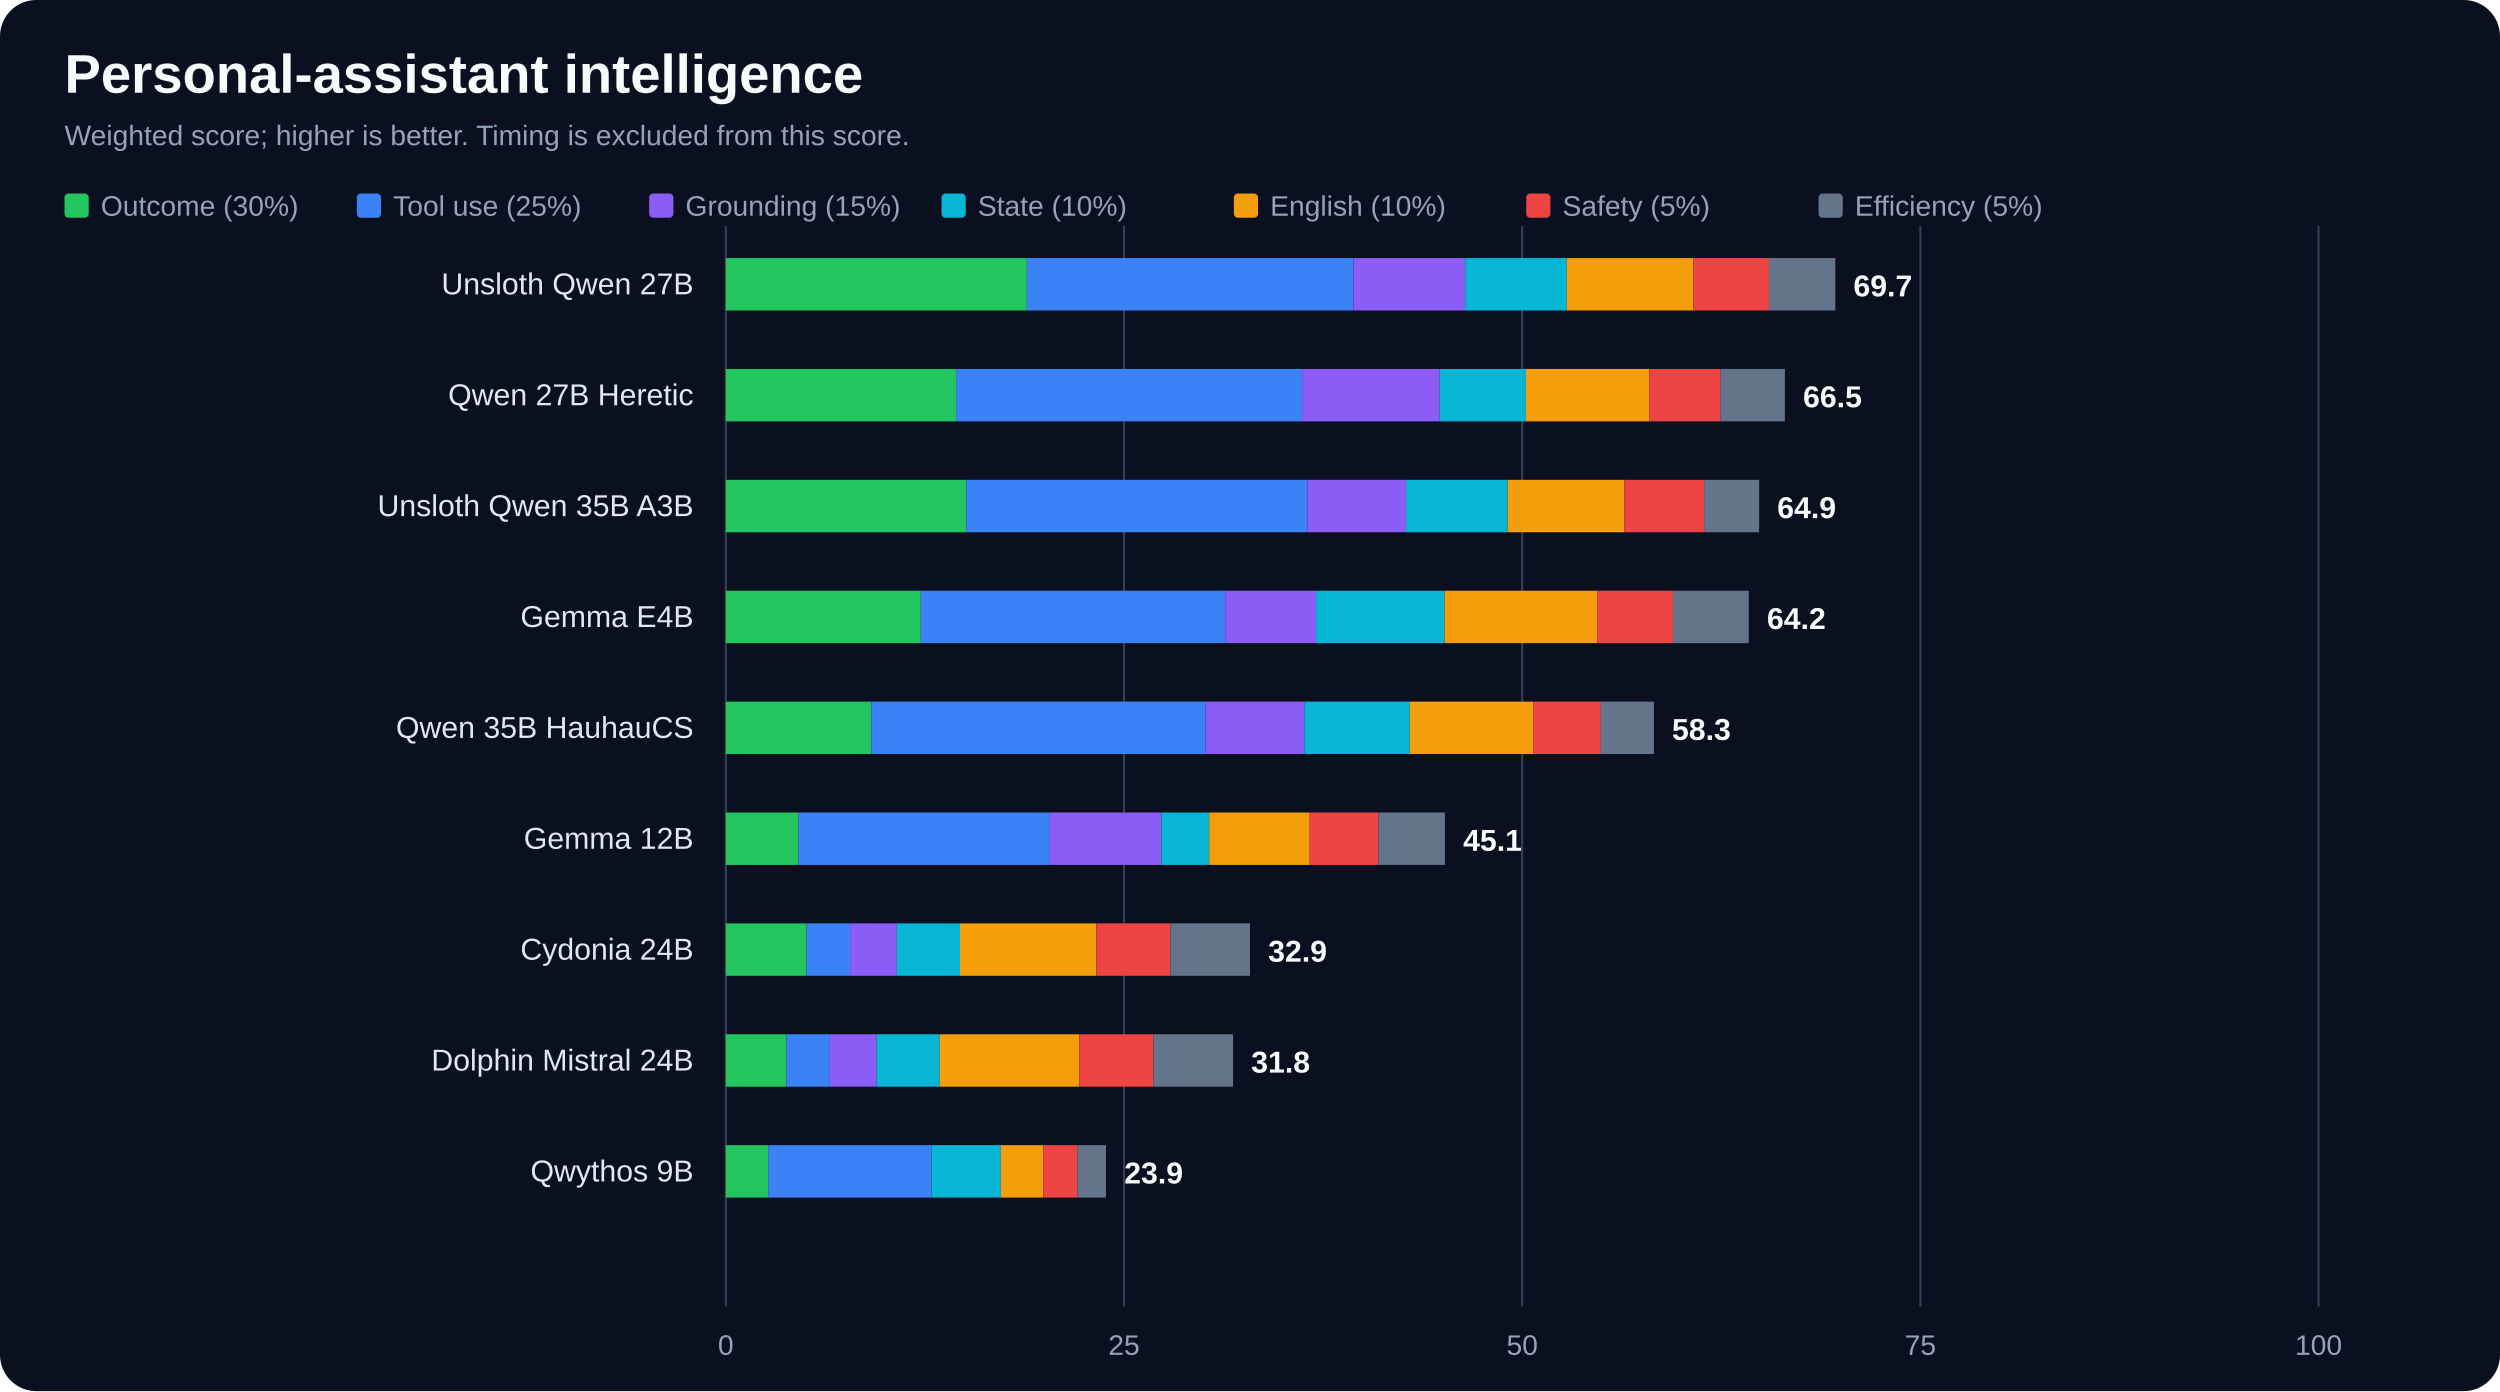
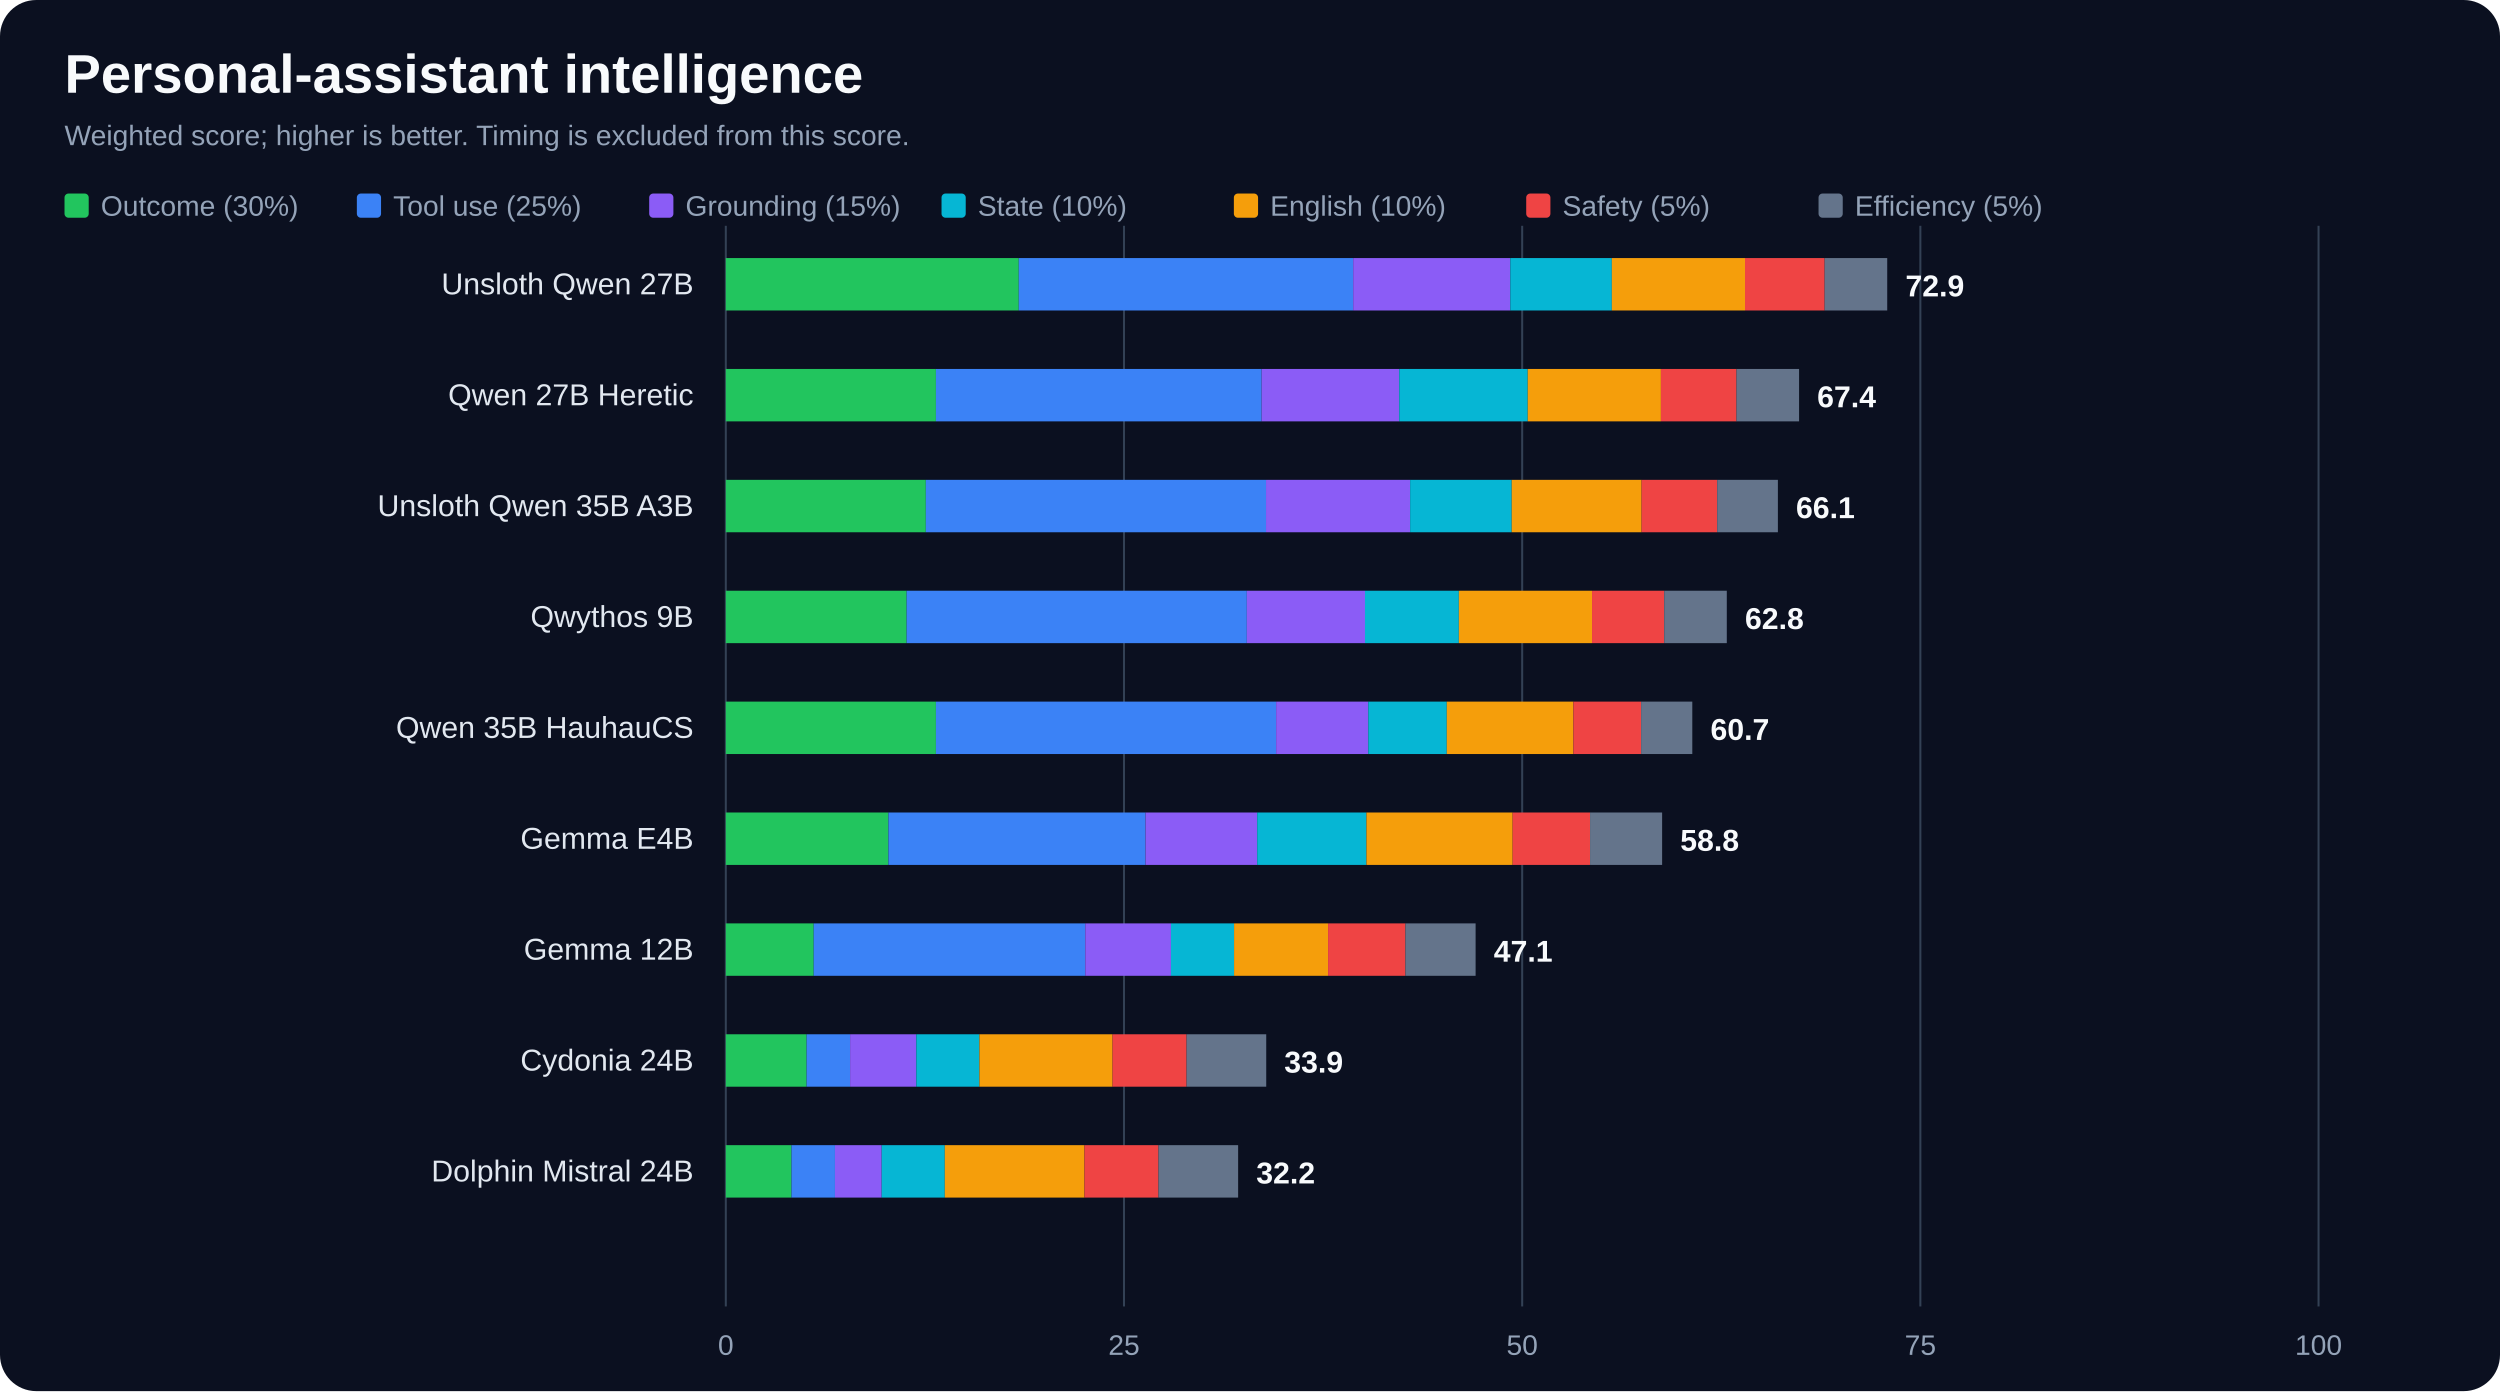
<svg xmlns="http://www.w3.org/2000/svg" width="1240" height="690" viewBox="0 0 1240 690" role="img" aria-labelledby="title desc">
  <style>.bg{fill:#0b1020}.title{fill:#f8fafc;font:700 27px Arial,sans-serif}.sub,.tick{fill:#94a3b8;font:14px Arial,sans-serif}.label{fill:#e2e8f0;font:15px Arial,sans-serif}.value{fill:#f8fafc;font:700 15px Arial,sans-serif}.grid{stroke:#334155;stroke-width:1}.axis{stroke:#64748b;stroke-width:1.5}</style>
  <rect class="bg" width="1240" height="690" rx="18" />
  <text class="title" x="32" y="46">Personal-assistant intelligence</text>
  <text class="sub" x="32" y="72">Weighted score; higher is better. Timing is excluded from this score.</text>
  <line class="grid" x1="360.0" y1="112" x2="360.0" y2="648" />
  <text class="tick" x="360.0" y="672" text-anchor="middle">0</text>
  <line class="grid" x1="557.5" y1="112" x2="557.5" y2="648" />
  <text class="tick" x="557.5" y="672" text-anchor="middle">25</text>
  <line class="grid" x1="755.0" y1="112" x2="755.0" y2="648" />
  <text class="tick" x="755.0" y="672" text-anchor="middle">50</text>
  <line class="grid" x1="952.5" y1="112" x2="952.5" y2="648" />
  <text class="tick" x="952.5" y="672" text-anchor="middle">75</text>
  <line class="grid" x1="1150.0" y1="112" x2="1150.0" y2="648" />
  <text class="tick" x="1150.0" y="672" text-anchor="middle">100</text>
  <rect x="32" y="96" width="12" height="12" rx="2" fill="#22c55e" />
  <text class="tick" x="50" y="107">Outcome (30%)</text>
  <rect x="177" y="96" width="12" height="12" rx="2" fill="#3b82f6" />
  <text class="tick" x="195" y="107">Tool use (25%)</text>
  <rect x="322" y="96" width="12" height="12" rx="2" fill="#8b5cf6" />
  <text class="tick" x="340" y="107">Grounding (15%)</text>
  <rect x="467" y="96" width="12" height="12" rx="2" fill="#06b6d4" />
  <text class="tick" x="485" y="107">State (10%)</text>
  <rect x="612" y="96" width="12" height="12" rx="2" fill="#f59e0b" />
  <text class="tick" x="630" y="107">English (10%)</text>
  <rect x="757" y="96" width="12" height="12" rx="2" fill="#ef4444" />
  <text class="tick" x="775" y="107">Safety (5%)</text>
  <rect x="902" y="96" width="12" height="12" rx="2" fill="#64748b" />
  <text class="tick" x="920" y="107">Efficiency (5%)</text>
  <text class="label" data-model="unsloth-qwen3-6-27b-mtp-gguf-qwen3-6-27b-ud-q4-k-xl" x="344" y="146" text-anchor="end">Unsloth Qwen 27B</text>
-   <rect data-model="unsloth-qwen3-6-27b-mtp-gguf-qwen3-6-27b-ud-q4-k-xl" x="360.00" y="128" width="149.31" height="26" fill="#22c55e" />
-   <rect data-model="unsloth-qwen3-6-27b-mtp-gguf-qwen3-6-27b-ud-q4-k-xl" x="509.31" y="128" width="162.03" height="26" fill="#3b82f6" />
-   <rect data-model="unsloth-qwen3-6-27b-mtp-gguf-qwen3-6-27b-ud-q4-k-xl" x="671.34" y="128" width="55.39" height="26" fill="#8b5cf6" />
-   <rect data-model="unsloth-qwen3-6-27b-mtp-gguf-qwen3-6-27b-ud-q4-k-xl" x="726.73" y="128" width="50.38" height="26" fill="#06b6d4" />
-   <rect data-model="unsloth-qwen3-6-27b-mtp-gguf-qwen3-6-27b-ud-q4-k-xl" x="777.10" y="128" width="62.81" height="26" fill="#f59e0b" />
-   <rect data-model="unsloth-qwen3-6-27b-mtp-gguf-qwen3-6-27b-ud-q4-k-xl" x="839.92" y="128" width="37.49" height="26" fill="#ef4444" />
-   <rect data-model="unsloth-qwen3-6-27b-mtp-gguf-qwen3-6-27b-ud-q4-k-xl" x="877.40" y="128" width="32.92" height="26" fill="#64748b" />
-   <text class="value" data-model="unsloth-qwen3-6-27b-mtp-gguf-qwen3-6-27b-ud-q4-k-xl" x="919.3" y="147">69.7</text>
+   <rect data-model="unsloth-qwen3-6-27b-mtp-gguf-qwen3-6-27b-ud-q4-k-xl" x="360.00" y="128" width="145.31" height="26" fill="#22c55e" />
+   <rect data-model="unsloth-qwen3-6-27b-mtp-gguf-qwen3-6-27b-ud-q4-k-xl" x="505.31" y="128" width="165.86" height="26" fill="#3b82f6" />
+   <rect data-model="unsloth-qwen3-6-27b-mtp-gguf-qwen3-6-27b-ud-q4-k-xl" x="671.17" y="128" width="77.93" height="26" fill="#8b5cf6" />
+   <rect data-model="unsloth-qwen3-6-27b-mtp-gguf-qwen3-6-27b-ud-q4-k-xl" x="749.10" y="128" width="50.38" height="26" fill="#06b6d4" />
+   <rect data-model="unsloth-qwen3-6-27b-mtp-gguf-qwen3-6-27b-ud-q4-k-xl" x="799.47" y="128" width="66.05" height="26" fill="#f59e0b" />
+   <rect data-model="unsloth-qwen3-6-27b-mtp-gguf-qwen3-6-27b-ud-q4-k-xl" x="865.52" y="128" width="39.50" height="26" fill="#ef4444" />
+   <rect data-model="unsloth-qwen3-6-27b-mtp-gguf-qwen3-6-27b-ud-q4-k-xl" x="905.02" y="128" width="31.04" height="26" fill="#64748b" />
+   <text class="value" data-model="unsloth-qwen3-6-27b-mtp-gguf-qwen3-6-27b-ud-q4-k-xl" x="945.1" y="147">72.9</text>
  <text class="label" data-model="qwen3.6-27b-heretic-neo-code" x="344" y="201" text-anchor="end">Qwen 27B Heretic</text>
-   <rect data-model="qwen3.6-27b-heretic-neo-code" x="360.00" y="183" width="114.24" height="26" fill="#22c55e" />
-   <rect data-model="qwen3.6-27b-heretic-neo-code" x="474.24" y="183" width="171.61" height="26" fill="#3b82f6" />
-   <rect data-model="qwen3.6-27b-heretic-neo-code" x="645.85" y="183" width="68.27" height="26" fill="#8b5cf6" />
-   <rect data-model="qwen3.6-27b-heretic-neo-code" x="714.12" y="183" width="42.74" height="26" fill="#06b6d4" />
-   <rect data-model="qwen3.6-27b-heretic-neo-code" x="756.87" y="183" width="61.19" height="26" fill="#f59e0b" />
-   <rect data-model="qwen3.6-27b-heretic-neo-code" x="818.06" y="183" width="35.25" height="26" fill="#ef4444" />
-   <rect data-model="qwen3.6-27b-heretic-neo-code" x="853.31" y="183" width="31.98" height="26" fill="#64748b" />
-   <text class="value" data-model="qwen3.6-27b-heretic-neo-code" x="894.3" y="202">66.5</text>
+   <rect data-model="qwen3.6-27b-heretic-neo-code" x="360.00" y="183" width="104.22" height="26" fill="#22c55e" />
+   <rect data-model="qwen3.6-27b-heretic-neo-code" x="464.22" y="183" width="161.55" height="26" fill="#3b82f6" />
+   <rect data-model="qwen3.6-27b-heretic-neo-code" x="625.77" y="183" width="68.27" height="26" fill="#8b5cf6" />
+   <rect data-model="qwen3.6-27b-heretic-neo-code" x="694.03" y="183" width="63.73" height="26" fill="#06b6d4" />
+   <rect data-model="qwen3.6-27b-heretic-neo-code" x="757.77" y="183" width="66.05" height="26" fill="#f59e0b" />
+   <rect data-model="qwen3.6-27b-heretic-neo-code" x="823.82" y="183" width="37.49" height="26" fill="#ef4444" />
+   <rect data-model="qwen3.6-27b-heretic-neo-code" x="861.30" y="183" width="31.04" height="26" fill="#64748b" />
+   <text class="value" data-model="qwen3.6-27b-heretic-neo-code" x="901.3" y="202">67.4</text>
  <text class="label" data-model="unsloth-qwen3-6-35b-a3b-mtp-gguf-qwen3-6-35b-a3b-ud-q4-k-s" x="344" y="256" text-anchor="end">Unsloth Qwen 35B A3B</text>
-   <rect data-model="unsloth-qwen3-6-35b-a3b-mtp-gguf-qwen3-6-35b-a3b-ud-q4-k-s" x="360.00" y="238" width="119.25" height="26" fill="#22c55e" />
-   <rect data-model="unsloth-qwen3-6-35b-a3b-mtp-gguf-qwen3-6-35b-a3b-ud-q4-k-s" x="479.25" y="238" width="169.22" height="26" fill="#3b82f6" />
-   <rect data-model="unsloth-qwen3-6-35b-a3b-mtp-gguf-qwen3-6-35b-a3b-ud-q4-k-s" x="648.47" y="238" width="48.95" height="26" fill="#8b5cf6" />
-   <rect data-model="unsloth-qwen3-6-35b-a3b-mtp-gguf-qwen3-6-35b-a3b-ud-q4-k-s" x="697.41" y="238" width="50.38" height="26" fill="#06b6d4" />
-   <rect data-model="unsloth-qwen3-6-35b-a3b-mtp-gguf-qwen3-6-35b-a3b-ud-q4-k-s" x="747.79" y="238" width="57.96" height="26" fill="#f59e0b" />
-   <rect data-model="unsloth-qwen3-6-35b-a3b-mtp-gguf-qwen3-6-35b-a3b-ud-q4-k-s" x="805.75" y="238" width="39.50" height="26" fill="#ef4444" />
-   <rect data-model="unsloth-qwen3-6-35b-a3b-mtp-gguf-qwen3-6-35b-a3b-ud-q4-k-s" x="845.25" y="238" width="27.27" height="26" fill="#64748b" />
-   <text class="value" data-model="unsloth-qwen3-6-35b-a3b-mtp-gguf-qwen3-6-35b-a3b-ud-q4-k-s" x="881.5" y="257">64.9</text>
-   <text class="label" data-model="gemma-4-e4b-it" x="344" y="311" text-anchor="end">Gemma E4B</text>
-   <rect data-model="gemma-4-e4b-it" x="360.00" y="293" width="96.70" height="26" fill="#22c55e" />
-   <rect data-model="gemma-4-e4b-it" x="456.70" y="293" width="151.00" height="26" fill="#3b82f6" />
-   <rect data-model="gemma-4-e4b-it" x="607.70" y="293" width="45.08" height="26" fill="#8b5cf6" />
-   <rect data-model="gemma-4-e4b-it" x="652.78" y="293" width="63.73" height="26" fill="#06b6d4" />
-   <rect data-model="gemma-4-e4b-it" x="716.52" y="293" width="75.76" height="26" fill="#f59e0b" />
-   <rect data-model="gemma-4-e4b-it" x="792.28" y="293" width="37.49" height="26" fill="#ef4444" />
-   <rect data-model="gemma-4-e4b-it" x="829.77" y="293" width="37.62" height="26" fill="#64748b" />
-   <text class="value" data-model="gemma-4-e4b-it" x="876.4" y="312">64.2</text>
+   <rect data-model="unsloth-qwen3-6-35b-a3b-mtp-gguf-qwen3-6-35b-a3b-ud-q4-k-s" x="360.00" y="238" width="99.21" height="26" fill="#22c55e" />
+   <rect data-model="unsloth-qwen3-6-35b-a3b-mtp-gguf-qwen3-6-35b-a3b-ud-q4-k-s" x="459.21" y="238" width="168.74" height="26" fill="#3b82f6" />
+   <rect data-model="unsloth-qwen3-6-35b-a3b-mtp-gguf-qwen3-6-35b-a3b-ud-q4-k-s" x="627.95" y="238" width="71.49" height="26" fill="#8b5cf6" />
+   <rect data-model="unsloth-qwen3-6-35b-a3b-mtp-gguf-qwen3-6-35b-a3b-ud-q4-k-s" x="699.43" y="238" width="50.38" height="26" fill="#06b6d4" />
+   <rect data-model="unsloth-qwen3-6-35b-a3b-mtp-gguf-qwen3-6-35b-a3b-ud-q4-k-s" x="749.81" y="238" width="64.43" height="26" fill="#f59e0b" />
+   <rect data-model="unsloth-qwen3-6-35b-a3b-mtp-gguf-qwen3-6-35b-a3b-ud-q4-k-s" x="814.24" y="238" width="37.49" height="26" fill="#ef4444" />
+   <rect data-model="unsloth-qwen3-6-35b-a3b-mtp-gguf-qwen3-6-35b-a3b-ud-q4-k-s" x="851.73" y="238" width="30.10" height="26" fill="#64748b" />
+   <text class="value" data-model="unsloth-qwen3-6-35b-a3b-mtp-gguf-qwen3-6-35b-a3b-ud-q4-k-s" x="890.8" y="257">66.1</text>
+   <text class="label" data-model="empero-ai-qwythos-9b-claude-mythos-5-1m-gguf-qwythos-9b-claude-mythos-5-1m-mtp-q4-k-m" x="344" y="311" text-anchor="end">Qwythos 9B</text>
+   <rect data-model="empero-ai-qwythos-9b-claude-mythos-5-1m-gguf-qwythos-9b-claude-mythos-5-1m-mtp-q4-k-m" x="360.00" y="293" width="89.69" height="26" fill="#22c55e" />
+   <rect data-model="empero-ai-qwythos-9b-claude-mythos-5-1m-gguf-qwythos-9b-claude-mythos-5-1m-mtp-q4-k-m" x="449.69" y="293" width="168.74" height="26" fill="#3b82f6" />
+   <rect data-model="empero-ai-qwythos-9b-claude-mythos-5-1m-gguf-qwythos-9b-claude-mythos-5-1m-mtp-q4-k-m" x="618.43" y="293" width="58.61" height="26" fill="#8b5cf6" />
+   <rect data-model="empero-ai-qwythos-9b-claude-mythos-5-1m-gguf-qwythos-9b-claude-mythos-5-1m-mtp-q4-k-m" x="677.03" y="293" width="46.56" height="26" fill="#06b6d4" />
+   <rect data-model="empero-ai-qwythos-9b-claude-mythos-5-1m-gguf-qwythos-9b-claude-mythos-5-1m-mtp-q4-k-m" x="723.60" y="293" width="66.05" height="26" fill="#f59e0b" />
+   <rect data-model="empero-ai-qwythos-9b-claude-mythos-5-1m-gguf-qwythos-9b-claude-mythos-5-1m-mtp-q4-k-m" x="789.64" y="293" width="35.81" height="26" fill="#ef4444" />
+   <rect data-model="empero-ai-qwythos-9b-claude-mythos-5-1m-gguf-qwythos-9b-claude-mythos-5-1m-mtp-q4-k-m" x="825.45" y="293" width="31.04" height="26" fill="#64748b" />
+   <text class="value" data-model="empero-ai-qwythos-9b-claude-mythos-5-1m-gguf-qwythos-9b-claude-mythos-5-1m-mtp-q4-k-m" x="865.5" y="312">62.8</text>
  <text class="label" data-model="qwen3.6-35b-hauhaucs-aggressive" x="344" y="366" text-anchor="end">Qwen 35B HauhauCS</text>
-   <rect data-model="qwen3.6-35b-hauhaucs-aggressive" x="360.00" y="348" width="72.15" height="26" fill="#22c55e" />
-   <rect data-model="qwen3.6-35b-hauhaucs-aggressive" x="432.15" y="348" width="165.86" height="26" fill="#3b82f6" />
-   <rect data-model="qwen3.6-35b-hauhaucs-aggressive" x="598.01" y="348" width="48.95" height="26" fill="#8b5cf6" />
-   <rect data-model="qwen3.6-35b-hauhaucs-aggressive" x="646.96" y="348" width="52.29" height="26" fill="#06b6d4" />
-   <rect data-model="qwen3.6-35b-hauhaucs-aggressive" x="699.25" y="348" width="61.19" height="26" fill="#f59e0b" />
-   <rect data-model="qwen3.6-35b-hauhaucs-aggressive" x="760.44" y="348" width="33.57" height="26" fill="#ef4444" />
-   <rect data-model="qwen3.6-35b-hauhaucs-aggressive" x="794.01" y="348" width="26.33" height="26" fill="#64748b" />
-   <text class="value" data-model="qwen3.6-35b-hauhaucs-aggressive" x="829.3" y="367">58.3</text>
-   <text class="label" data-model="gemma-4-12b-obliterated" x="344" y="421" text-anchor="end">Gemma 12B</text>
-   <rect data-model="gemma-4-12b-obliterated" x="360.00" y="403" width="36.08" height="26" fill="#22c55e" />
-   <rect data-model="gemma-4-12b-obliterated" x="396.08" y="403" width="124.64" height="26" fill="#3b82f6" />
-   <rect data-model="gemma-4-12b-obliterated" x="520.71" y="403" width="55.39" height="26" fill="#8b5cf6" />
-   <rect data-model="gemma-4-12b-obliterated" x="576.10" y="403" width="23.66" height="26" fill="#06b6d4" />
-   <rect data-model="gemma-4-12b-obliterated" x="599.76" y="403" width="49.86" height="26" fill="#f59e0b" />
-   <rect data-model="gemma-4-12b-obliterated" x="649.62" y="403" width="34.13" height="26" fill="#ef4444" />
-   <rect data-model="gemma-4-12b-obliterated" x="683.75" y="403" width="32.92" height="26" fill="#64748b" />
-   <text class="value" data-model="gemma-4-12b-obliterated" x="725.7" y="422">45.1</text>
-   <text class="label" data-model="cydonia-24b-v4.3" x="344" y="476" text-anchor="end">Cydonia 24B</text>
-   <rect data-model="cydonia-24b-v4.3" x="360.00" y="458" width="40.08" height="26" fill="#22c55e" />
-   <rect data-model="cydonia-24b-v4.3" x="400.08" y="458" width="21.57" height="26" fill="#3b82f6" />
-   <rect data-model="cydonia-24b-v4.3" x="421.65" y="458" width="23.18" height="26" fill="#8b5cf6" />
-   <rect data-model="cydonia-24b-v4.3" x="444.84" y="458" width="31.30" height="26" fill="#06b6d4" />
-   <rect data-model="cydonia-24b-v4.3" x="476.13" y="458" width="67.67" height="26" fill="#f59e0b" />
-   <rect data-model="cydonia-24b-v4.3" x="543.80" y="458" width="36.70" height="26" fill="#ef4444" />
-   <rect data-model="cydonia-24b-v4.3" x="580.51" y="458" width="39.50" height="26" fill="#64748b" />
-   <text class="value" data-model="cydonia-24b-v4.3" x="629.0" y="477">32.9</text>
-   <text class="label" data-model="dolphin-mistral-24b-venice" x="344" y="531" text-anchor="end">Dolphin Mistral 24B</text>
-   <rect data-model="dolphin-mistral-24b-venice" x="360.00" y="513" width="30.06" height="26" fill="#22c55e" />
-   <rect data-model="dolphin-mistral-24b-venice" x="390.06" y="513" width="21.57" height="26" fill="#3b82f6" />
-   <rect data-model="dolphin-mistral-24b-venice" x="411.63" y="513" width="23.18" height="26" fill="#8b5cf6" />
-   <rect data-model="dolphin-mistral-24b-venice" x="434.82" y="513" width="31.30" height="26" fill="#06b6d4" />
-   <rect data-model="dolphin-mistral-24b-venice" x="466.11" y="513" width="69.29" height="26" fill="#f59e0b" />
-   <rect data-model="dolphin-mistral-24b-venice" x="535.40" y="513" width="36.70" height="26" fill="#ef4444" />
-   <rect data-model="dolphin-mistral-24b-venice" x="572.10" y="513" width="39.50" height="26" fill="#64748b" />
-   <text class="value" data-model="dolphin-mistral-24b-venice" x="620.6" y="532">31.8</text>
-   <text class="label" data-model="empero-ai-qwythos-9b-claude-mythos-5-1m-gguf-qwythos-9b-claude-mythos-5-1m-mtp-q4-k-m" x="344" y="586" text-anchor="end">Qwythos 9B</text>
-   <rect data-model="empero-ai-qwythos-9b-claude-mythos-5-1m-gguf-qwythos-9b-claude-mythos-5-1m-mtp-q4-k-m" x="360.00" y="568" width="21.04" height="26" fill="#22c55e" />
-   <rect data-model="empero-ai-qwythos-9b-claude-mythos-5-1m-gguf-qwythos-9b-claude-mythos-5-1m-mtp-q4-k-m" x="381.04" y="568" width="81.01" height="26" fill="#3b82f6" />
-   <rect data-model="empero-ai-qwythos-9b-claude-mythos-5-1m-gguf-qwythos-9b-claude-mythos-5-1m-mtp-q4-k-m" x="462.06" y="568" width="0.00" height="26" fill="#8b5cf6" />
-   <rect data-model="empero-ai-qwythos-9b-claude-mythos-5-1m-gguf-qwythos-9b-claude-mythos-5-1m-mtp-q4-k-m" x="462.06" y="568" width="34.35" height="26" fill="#06b6d4" />
-   <rect data-model="empero-ai-qwythos-9b-claude-mythos-5-1m-gguf-qwythos-9b-claude-mythos-5-1m-mtp-q4-k-m" x="496.40" y="568" width="21.04" height="26" fill="#f59e0b" />
-   <rect data-model="empero-ai-qwythos-9b-claude-mythos-5-1m-gguf-qwythos-9b-claude-mythos-5-1m-mtp-q4-k-m" x="517.45" y="568" width="17.01" height="26" fill="#ef4444" />
-   <rect data-model="empero-ai-qwythos-9b-claude-mythos-5-1m-gguf-qwythos-9b-claude-mythos-5-1m-mtp-q4-k-m" x="534.46" y="568" width="14.11" height="26" fill="#64748b" />
-   <text class="value" data-model="empero-ai-qwythos-9b-claude-mythos-5-1m-gguf-qwythos-9b-claude-mythos-5-1m-mtp-q4-k-m" x="557.6" y="587">23.9</text>
+   <rect data-model="qwen3.6-35b-hauhaucs-aggressive" x="360.00" y="348" width="104.22" height="26" fill="#22c55e" />
+   <rect data-model="qwen3.6-35b-hauhaucs-aggressive" x="464.22" y="348" width="168.74" height="26" fill="#3b82f6" />
+   <rect data-model="qwen3.6-35b-hauhaucs-aggressive" x="632.96" y="348" width="45.73" height="26" fill="#8b5cf6" />
+   <rect data-model="qwen3.6-35b-hauhaucs-aggressive" x="678.68" y="348" width="38.93" height="26" fill="#06b6d4" />
+   <rect data-model="qwen3.6-35b-hauhaucs-aggressive" x="717.61" y="348" width="62.81" height="26" fill="#f59e0b" />
+   <rect data-model="qwen3.6-35b-hauhaucs-aggressive" x="780.42" y="348" width="33.57" height="26" fill="#ef4444" />
+   <rect data-model="qwen3.6-35b-hauhaucs-aggressive" x="813.99" y="348" width="25.39" height="26" fill="#64748b" />
+   <text class="value" data-model="qwen3.6-35b-hauhaucs-aggressive" x="848.4" y="367">60.7</text>
+   <text class="label" data-model="gemma-4-e4b-it" x="344" y="421" text-anchor="end">Gemma E4B</text>
+   <rect data-model="gemma-4-e4b-it" x="360.00" y="403" width="80.67" height="26" fill="#22c55e" />
+   <rect data-model="gemma-4-e4b-it" x="440.67" y="403" width="127.51" height="26" fill="#3b82f6" />
+   <rect data-model="gemma-4-e4b-it" x="568.18" y="403" width="55.39" height="26" fill="#8b5cf6" />
+   <rect data-model="gemma-4-e4b-it" x="623.57" y="403" width="54.19" height="26" fill="#06b6d4" />
+   <rect data-model="gemma-4-e4b-it" x="677.76" y="403" width="72.52" height="26" fill="#f59e0b" />
+   <rect data-model="gemma-4-e4b-it" x="750.29" y="403" width="38.38" height="26" fill="#ef4444" />
+   <rect data-model="gemma-4-e4b-it" x="788.67" y="403" width="35.74" height="26" fill="#64748b" />
+   <text class="value" data-model="gemma-4-e4b-it" x="833.4" y="422">58.8</text>
+   <text class="label" data-model="gemma-4-12b-obliterated" x="344" y="476" text-anchor="end">Gemma 12B</text>
+   <rect data-model="gemma-4-12b-obliterated" x="360.00" y="458" width="43.59" height="26" fill="#22c55e" />
+   <rect data-model="gemma-4-12b-obliterated" x="403.59" y="458" width="134.70" height="26" fill="#3b82f6" />
+   <rect data-model="gemma-4-12b-obliterated" x="538.29" y="458" width="42.51" height="26" fill="#8b5cf6" />
+   <rect data-model="gemma-4-12b-obliterated" x="580.80" y="458" width="31.30" height="26" fill="#06b6d4" />
+   <rect data-model="gemma-4-12b-obliterated" x="612.10" y="458" width="46.62" height="26" fill="#f59e0b" />
+   <rect data-model="gemma-4-12b-obliterated" x="658.72" y="458" width="38.38" height="26" fill="#ef4444" />
+   <rect data-model="gemma-4-12b-obliterated" x="697.10" y="458" width="34.80" height="26" fill="#64748b" />
+   <text class="value" data-model="gemma-4-12b-obliterated" x="740.9" y="477">47.1</text>
+   <text class="label" data-model="cydonia-24b-v4.3" x="344" y="531" text-anchor="end">Cydonia 24B</text>
+   <rect data-model="cydonia-24b-v4.3" x="360.00" y="513" width="40.08" height="26" fill="#22c55e" />
+   <rect data-model="cydonia-24b-v4.3" x="400.08" y="513" width="21.57" height="26" fill="#3b82f6" />
+   <rect data-model="cydonia-24b-v4.3" x="421.65" y="513" width="32.84" height="26" fill="#8b5cf6" />
+   <rect data-model="cydonia-24b-v4.3" x="454.50" y="513" width="31.30" height="26" fill="#06b6d4" />
+   <rect data-model="cydonia-24b-v4.3" x="485.79" y="513" width="66.05" height="26" fill="#f59e0b" />
+   <rect data-model="cydonia-24b-v4.3" x="551.84" y="513" width="36.70" height="26" fill="#ef4444" />
+   <rect data-model="cydonia-24b-v4.3" x="588.55" y="513" width="39.50" height="26" fill="#64748b" />
+   <text class="value" data-model="cydonia-24b-v4.3" x="637.0" y="532">33.9</text>
+   <text class="label" data-model="dolphin-mistral-24b-venice" x="344" y="586" text-anchor="end">Dolphin Mistral 24B</text>
+   <rect data-model="dolphin-mistral-24b-venice" x="360.00" y="568" width="32.57" height="26" fill="#22c55e" />
+   <rect data-model="dolphin-mistral-24b-venice" x="392.57" y="568" width="21.57" height="26" fill="#3b82f6" />
+   <rect data-model="dolphin-mistral-24b-venice" x="414.14" y="568" width="23.18" height="26" fill="#8b5cf6" />
+   <rect data-model="dolphin-mistral-24b-venice" x="437.32" y="568" width="31.30" height="26" fill="#06b6d4" />
+   <rect data-model="dolphin-mistral-24b-venice" x="468.62" y="568" width="69.29" height="26" fill="#f59e0b" />
+   <rect data-model="dolphin-mistral-24b-venice" x="537.91" y="568" width="36.70" height="26" fill="#ef4444" />
+   <rect data-model="dolphin-mistral-24b-venice" x="574.61" y="568" width="39.50" height="26" fill="#64748b" />
+   <text class="value" data-model="dolphin-mistral-24b-venice" x="623.1" y="587">32.2</text>
</svg>
